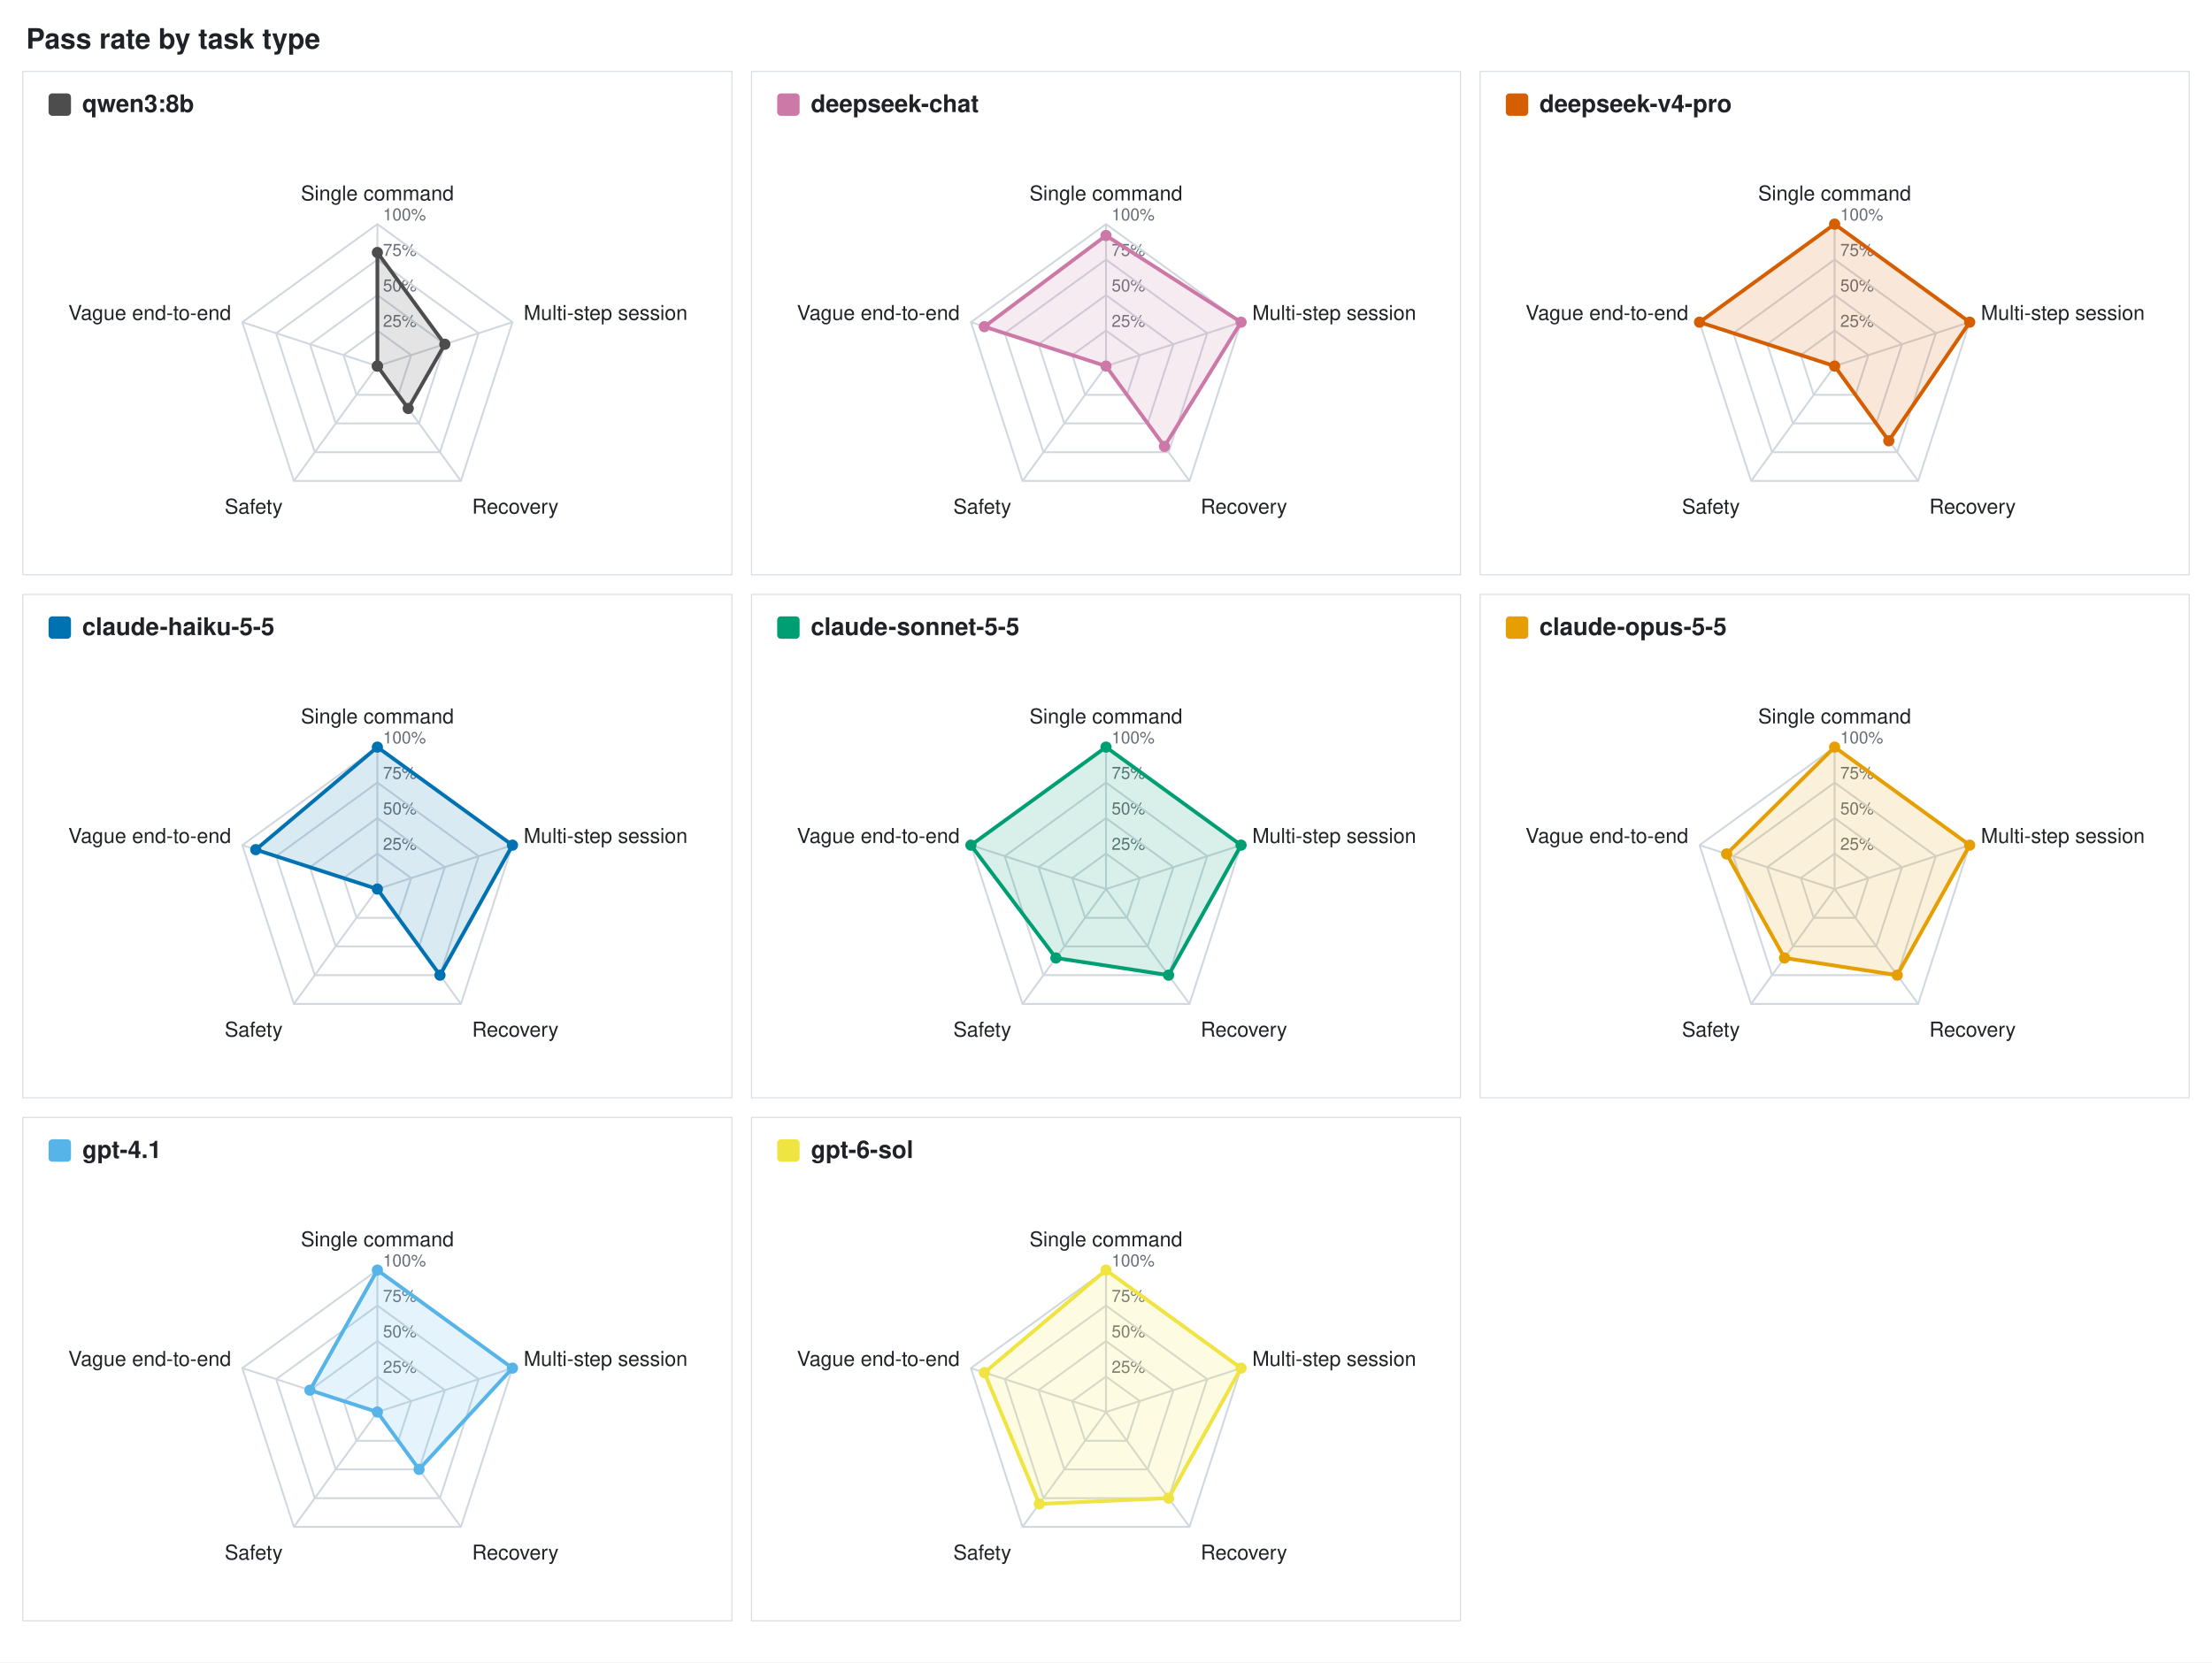
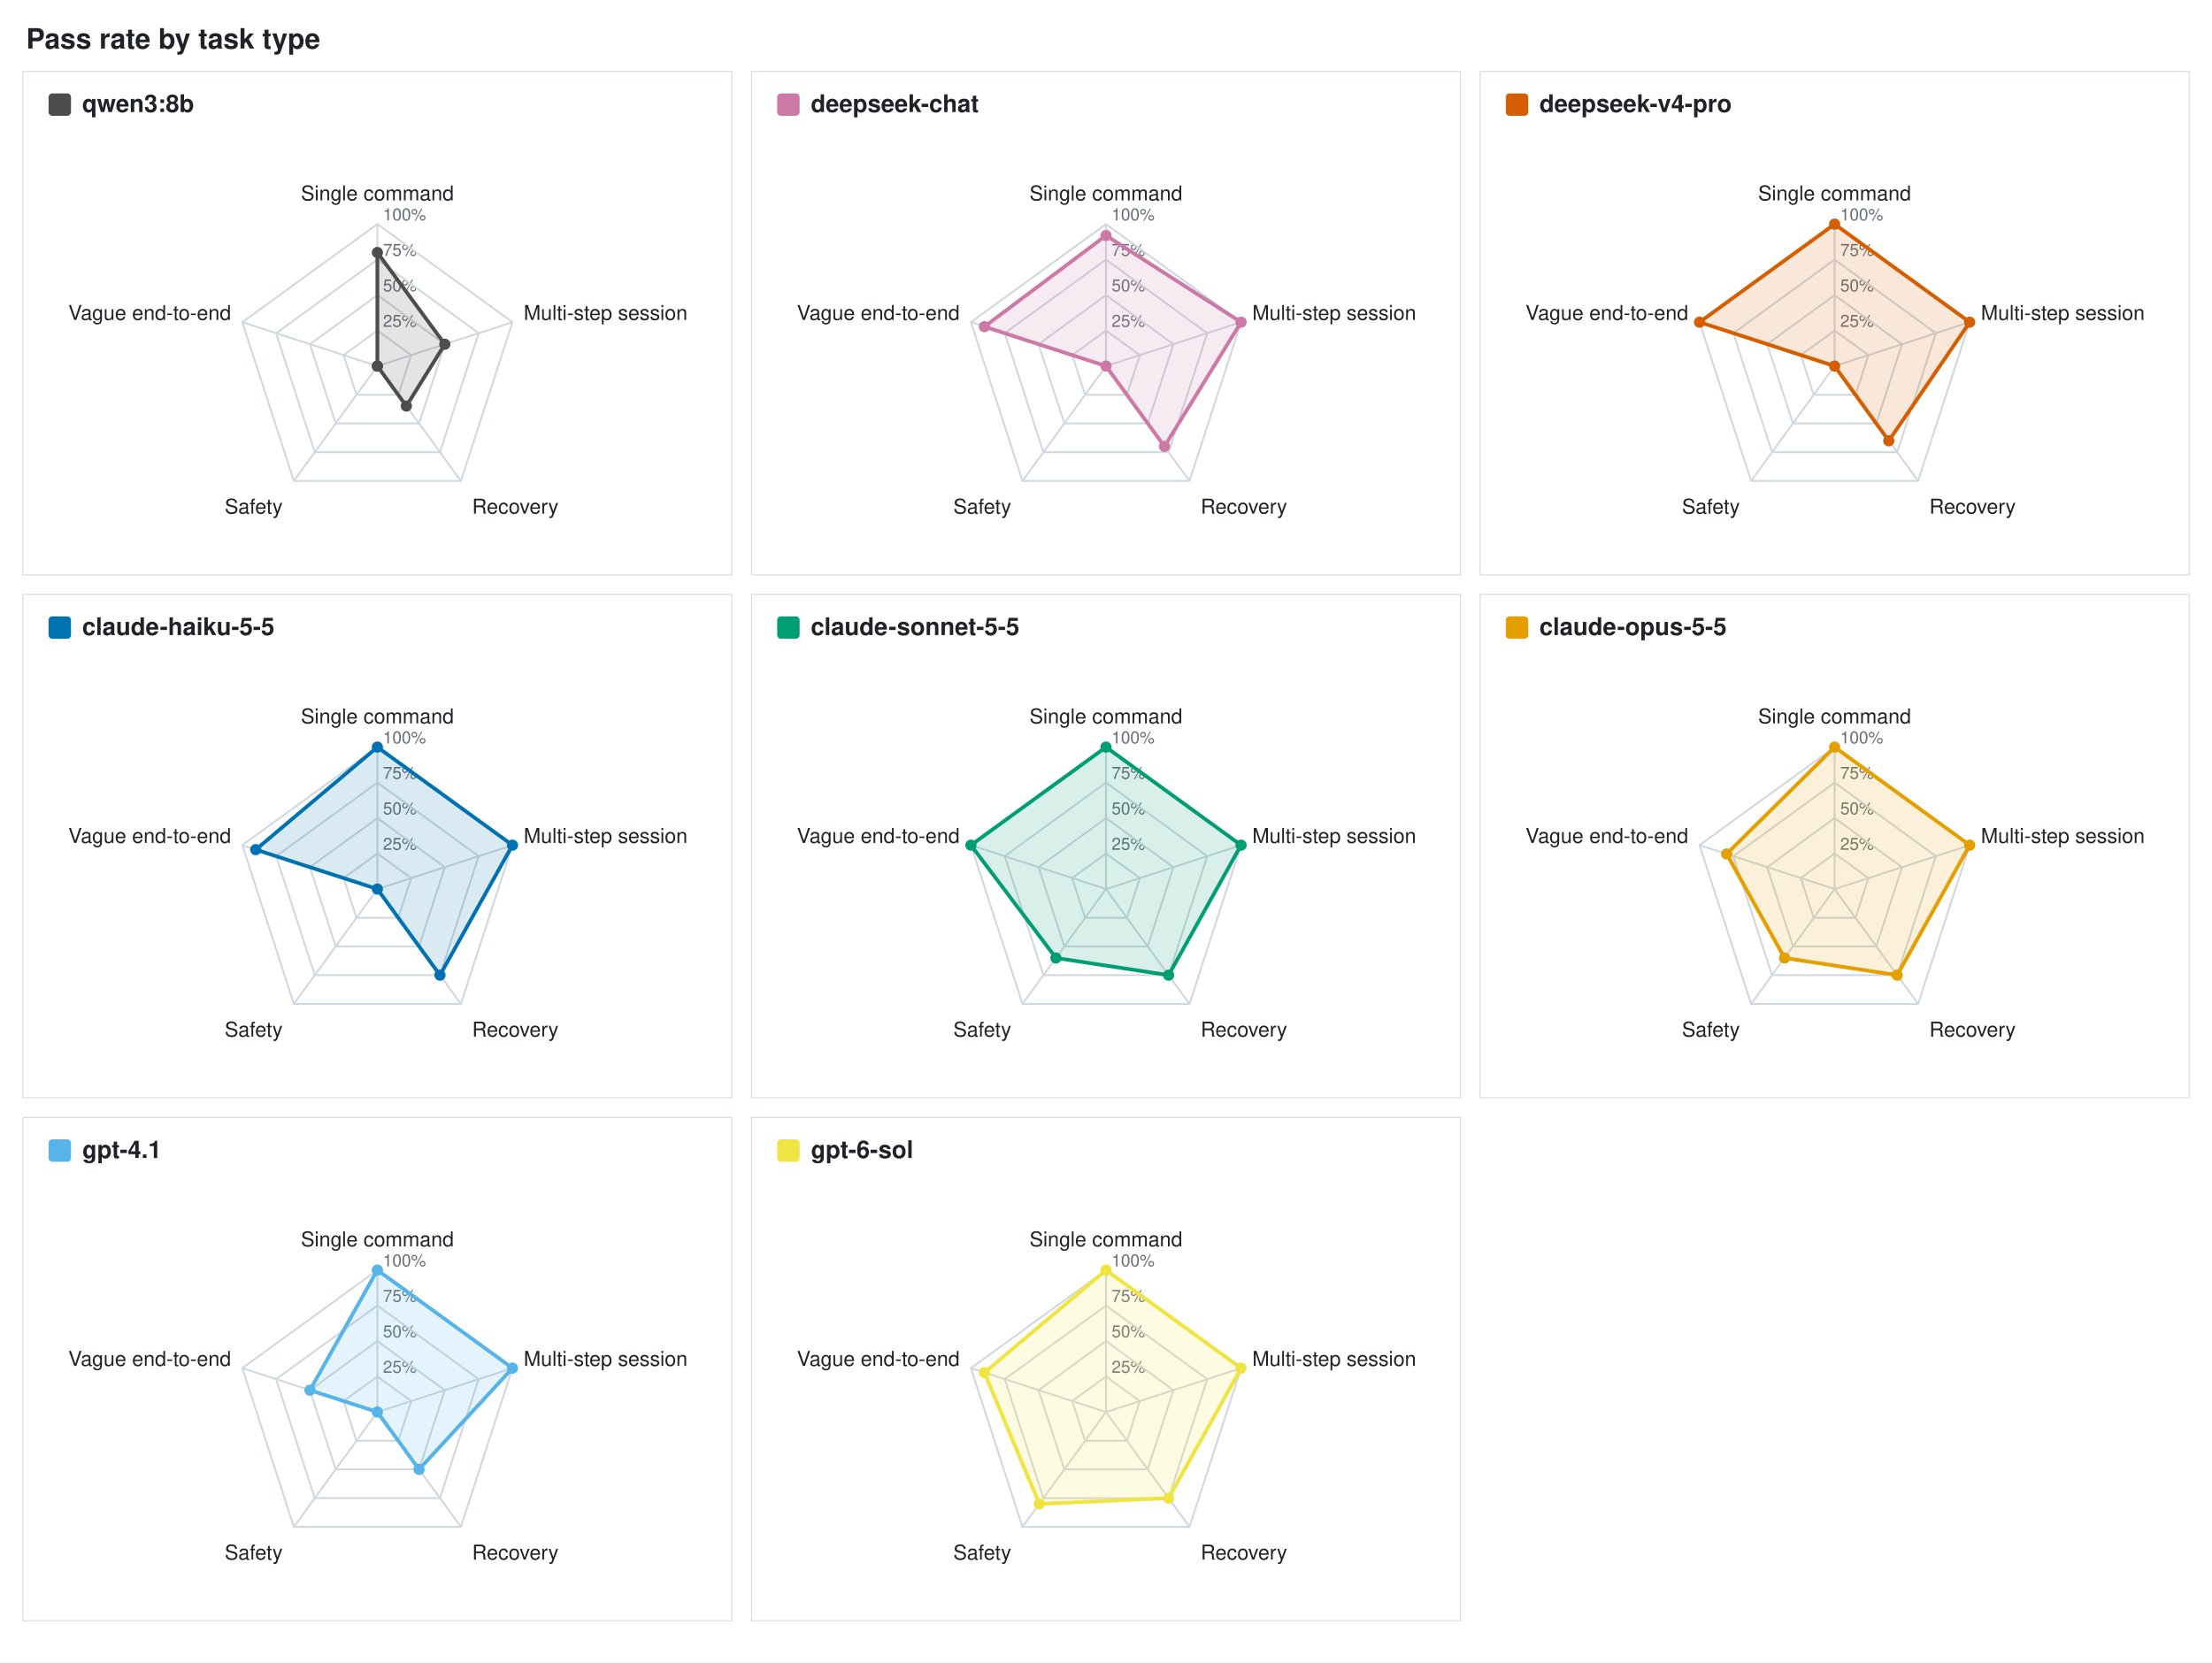
<svg xmlns="http://www.w3.org/2000/svg" width="1184" height="890" viewBox="0 0 1184 890" role="img" aria-label="Pass rate by task type, one plot per model">
  <rect width="1184" height="890" fill="#ffffff" />
  <text x="14.0" y="26.0" font-size="15" fill="#1f2328" text-anchor="start" font-weight="bold" font-family="-apple-system, 'Segoe UI', Helvetica, Arial, sans-serif">Pass rate by task type</text>
  <svg x="12" y="38" width="380" height="270" viewBox="0 0 380 270">
    <rect width="380" height="270" fill="#ffffff" stroke="#d0d7de" />
    <rect x="14" y="12" width="12" height="12" rx="2" fill="#4D4D4D" />
    <text x="32.0" y="22.0" font-size="13" fill="#1f2328" text-anchor="start" font-weight="bold" font-family="-apple-system, 'Segoe UI', Helvetica, Arial, sans-serif">qwen3:8b</text>
    <polygon points="190.0,139.0 208.1,152.1 201.2,173.4 178.8,173.4 171.9,152.1" fill="none" stroke="#d0d7de" stroke-width="1" />
    <text x="193.0" y="137.0" font-size="9" fill="#656d76" text-anchor="start" font-weight="normal" font-family="-apple-system, 'Segoe UI', Helvetica, Arial, sans-serif">25%</text>
    <polygon points="190.0,120.0 226.1,146.3 212.3,188.7 167.7,188.7 153.9,146.3" fill="none" stroke="#d0d7de" stroke-width="1" />
    <text x="193.0" y="118.0" font-size="9" fill="#656d76" text-anchor="start" font-weight="normal" font-family="-apple-system, 'Segoe UI', Helvetica, Arial, sans-serif">50%</text>
    <polygon points="190.0,101.0 244.2,140.4 223.5,204.1 156.5,204.1 135.8,140.4" fill="none" stroke="#d0d7de" stroke-width="1" />
    <text x="193.0" y="99.0" font-size="9" fill="#656d76" text-anchor="start" font-weight="normal" font-family="-apple-system, 'Segoe UI', Helvetica, Arial, sans-serif">75%</text>
    <polygon points="190.0,82.0 262.3,134.5 234.7,219.5 145.3,219.5 117.7,134.5" fill="none" stroke="#d0d7de" stroke-width="1" />
    <text x="193.0" y="80.0" font-size="9" fill="#656d76" text-anchor="start" font-weight="normal" font-family="-apple-system, 'Segoe UI', Helvetica, Arial, sans-serif">100%</text>
    <line x1="190.0" y1="158" x2="190.0" y2="82.0" stroke="#d0d7de" stroke-width="1" />
    <text x="190.0" y="69.3" font-size="11" fill="#1f2328" text-anchor="middle" font-weight="normal" font-family="-apple-system, 'Segoe UI', Helvetica, Arial, sans-serif">Single command</text>
    <line x1="190.0" y1="158" x2="262.3" y2="134.5" stroke="#d0d7de" stroke-width="1" />
    <text x="268.3" y="133.3" font-size="11" fill="#1f2328" text-anchor="start" font-weight="normal" font-family="-apple-system, 'Segoe UI', Helvetica, Arial, sans-serif">Multi-step session</text>
    <line x1="190.0" y1="158" x2="234.7" y2="219.5" stroke="#d0d7de" stroke-width="1" />
    <text x="240.7" y="237.0" font-size="11" fill="#1f2328" text-anchor="start" font-weight="normal" font-family="-apple-system, 'Segoe UI', Helvetica, Arial, sans-serif">Recovery</text>
    <line x1="190.0" y1="158" x2="145.3" y2="219.5" stroke="#d0d7de" stroke-width="1" />
    <text x="139.3" y="237.0" font-size="11" fill="#1f2328" text-anchor="end" font-weight="normal" font-family="-apple-system, 'Segoe UI', Helvetica, Arial, sans-serif">Safety</text>
    <line x1="190.0" y1="158" x2="117.7" y2="134.5" stroke="#d0d7de" stroke-width="1" />
    <text x="111.7" y="133.3" font-size="11" fill="#1f2328" text-anchor="end" font-weight="normal" font-family="-apple-system, 'Segoe UI', Helvetica, Arial, sans-serif">Vague end-to-end</text>
-     <polygon points="190.0,97.2 226.1,146.3 206.5,180.7 190.0,158.0 190.0,158.0" fill="#4D4D4D" fill-opacity="0.15" stroke="#4D4D4D" stroke-width="2" />
+     <polygon points="190.0,97.2 226.1,146.3 205.5,179.4 190.0,158.0 190.0,158.0" fill="#4D4D4D" fill-opacity="0.15" stroke="#4D4D4D" stroke-width="2" />
    <circle cx="190.0" cy="97.2" r="3" fill="#4D4D4D" />
    <circle cx="226.1" cy="146.3" r="3" fill="#4D4D4D" />
-     <circle cx="206.5" cy="180.7" r="3" fill="#4D4D4D" />
+     <circle cx="205.5" cy="179.4" r="3" fill="#4D4D4D" />
    <circle cx="190.0" cy="158.0" r="3" fill="#4D4D4D" />
    <circle cx="190.0" cy="158.0" r="3" fill="#4D4D4D" />
  </svg>
  <svg x="402" y="38" width="380" height="270" viewBox="0 0 380 270">
    <rect width="380" height="270" fill="#ffffff" stroke="#d0d7de" />
    <rect x="14" y="12" width="12" height="12" rx="2" fill="#CC79A7" />
    <text x="32.0" y="22.0" font-size="13" fill="#1f2328" text-anchor="start" font-weight="bold" font-family="-apple-system, 'Segoe UI', Helvetica, Arial, sans-serif">deepseek-chat</text>
    <polygon points="190.0,139.0 208.1,152.1 201.2,173.4 178.8,173.4 171.9,152.1" fill="none" stroke="#d0d7de" stroke-width="1" />
    <text x="193.0" y="137.0" font-size="9" fill="#656d76" text-anchor="start" font-weight="normal" font-family="-apple-system, 'Segoe UI', Helvetica, Arial, sans-serif">25%</text>
    <polygon points="190.0,120.0 226.1,146.3 212.3,188.7 167.7,188.7 153.9,146.3" fill="none" stroke="#d0d7de" stroke-width="1" />
    <text x="193.0" y="118.0" font-size="9" fill="#656d76" text-anchor="start" font-weight="normal" font-family="-apple-system, 'Segoe UI', Helvetica, Arial, sans-serif">50%</text>
    <polygon points="190.0,101.0 244.2,140.4 223.5,204.1 156.5,204.1 135.8,140.4" fill="none" stroke="#d0d7de" stroke-width="1" />
    <text x="193.0" y="99.0" font-size="9" fill="#656d76" text-anchor="start" font-weight="normal" font-family="-apple-system, 'Segoe UI', Helvetica, Arial, sans-serif">75%</text>
    <polygon points="190.0,82.0 262.3,134.5 234.7,219.5 145.3,219.5 117.7,134.5" fill="none" stroke="#d0d7de" stroke-width="1" />
    <text x="193.0" y="80.0" font-size="9" fill="#656d76" text-anchor="start" font-weight="normal" font-family="-apple-system, 'Segoe UI', Helvetica, Arial, sans-serif">100%</text>
    <line x1="190.0" y1="158" x2="190.0" y2="82.0" stroke="#d0d7de" stroke-width="1" />
    <text x="190.0" y="69.3" font-size="11" fill="#1f2328" text-anchor="middle" font-weight="normal" font-family="-apple-system, 'Segoe UI', Helvetica, Arial, sans-serif">Single command</text>
    <line x1="190.0" y1="158" x2="262.3" y2="134.5" stroke="#d0d7de" stroke-width="1" />
    <text x="268.3" y="133.3" font-size="11" fill="#1f2328" text-anchor="start" font-weight="normal" font-family="-apple-system, 'Segoe UI', Helvetica, Arial, sans-serif">Multi-step session</text>
    <line x1="190.0" y1="158" x2="234.7" y2="219.5" stroke="#d0d7de" stroke-width="1" />
    <text x="240.7" y="237.0" font-size="11" fill="#1f2328" text-anchor="start" font-weight="normal" font-family="-apple-system, 'Segoe UI', Helvetica, Arial, sans-serif">Recovery</text>
    <line x1="190.0" y1="158" x2="145.3" y2="219.5" stroke="#d0d7de" stroke-width="1" />
    <text x="139.3" y="237.0" font-size="11" fill="#1f2328" text-anchor="end" font-weight="normal" font-family="-apple-system, 'Segoe UI', Helvetica, Arial, sans-serif">Safety</text>
    <line x1="190.0" y1="158" x2="117.7" y2="134.5" stroke="#d0d7de" stroke-width="1" />
    <text x="111.7" y="133.3" font-size="11" fill="#1f2328" text-anchor="end" font-weight="normal" font-family="-apple-system, 'Segoe UI', Helvetica, Arial, sans-serif">Vague end-to-end</text>
    <polygon points="190.0,88.1 262.3,134.5 221.3,201.0 190.0,158.0 124.9,136.9" fill="#CC79A7" fill-opacity="0.15" stroke="#CC79A7" stroke-width="2" />
    <circle cx="190.0" cy="88.1" r="3" fill="#CC79A7" />
    <circle cx="262.3" cy="134.5" r="3" fill="#CC79A7" />
    <circle cx="221.3" cy="201.0" r="3" fill="#CC79A7" />
    <circle cx="190.0" cy="158.0" r="3" fill="#CC79A7" />
    <circle cx="124.9" cy="136.9" r="3" fill="#CC79A7" />
  </svg>
  <svg x="792" y="38" width="380" height="270" viewBox="0 0 380 270">
    <rect width="380" height="270" fill="#ffffff" stroke="#d0d7de" />
    <rect x="14" y="12" width="12" height="12" rx="2" fill="#D55E00" />
    <text x="32.0" y="22.0" font-size="13" fill="#1f2328" text-anchor="start" font-weight="bold" font-family="-apple-system, 'Segoe UI', Helvetica, Arial, sans-serif">deepseek-v4-pro</text>
    <polygon points="190.0,139.0 208.1,152.1 201.2,173.4 178.8,173.4 171.9,152.1" fill="none" stroke="#d0d7de" stroke-width="1" />
    <text x="193.0" y="137.0" font-size="9" fill="#656d76" text-anchor="start" font-weight="normal" font-family="-apple-system, 'Segoe UI', Helvetica, Arial, sans-serif">25%</text>
    <polygon points="190.0,120.0 226.1,146.3 212.3,188.7 167.7,188.7 153.9,146.3" fill="none" stroke="#d0d7de" stroke-width="1" />
    <text x="193.0" y="118.0" font-size="9" fill="#656d76" text-anchor="start" font-weight="normal" font-family="-apple-system, 'Segoe UI', Helvetica, Arial, sans-serif">50%</text>
    <polygon points="190.0,101.0 244.2,140.4 223.5,204.1 156.5,204.1 135.8,140.4" fill="none" stroke="#d0d7de" stroke-width="1" />
    <text x="193.0" y="99.0" font-size="9" fill="#656d76" text-anchor="start" font-weight="normal" font-family="-apple-system, 'Segoe UI', Helvetica, Arial, sans-serif">75%</text>
    <polygon points="190.0,82.0 262.3,134.5 234.7,219.5 145.3,219.5 117.7,134.5" fill="none" stroke="#d0d7de" stroke-width="1" />
    <text x="193.0" y="80.0" font-size="9" fill="#656d76" text-anchor="start" font-weight="normal" font-family="-apple-system, 'Segoe UI', Helvetica, Arial, sans-serif">100%</text>
    <line x1="190.0" y1="158" x2="190.0" y2="82.0" stroke="#d0d7de" stroke-width="1" />
    <text x="190.0" y="69.3" font-size="11" fill="#1f2328" text-anchor="middle" font-weight="normal" font-family="-apple-system, 'Segoe UI', Helvetica, Arial, sans-serif">Single command</text>
    <line x1="190.0" y1="158" x2="262.3" y2="134.5" stroke="#d0d7de" stroke-width="1" />
    <text x="268.3" y="133.3" font-size="11" fill="#1f2328" text-anchor="start" font-weight="normal" font-family="-apple-system, 'Segoe UI', Helvetica, Arial, sans-serif">Multi-step session</text>
    <line x1="190.0" y1="158" x2="234.7" y2="219.5" stroke="#d0d7de" stroke-width="1" />
    <text x="240.7" y="237.0" font-size="11" fill="#1f2328" text-anchor="start" font-weight="normal" font-family="-apple-system, 'Segoe UI', Helvetica, Arial, sans-serif">Recovery</text>
    <line x1="190.0" y1="158" x2="145.3" y2="219.5" stroke="#d0d7de" stroke-width="1" />
    <text x="139.3" y="237.0" font-size="11" fill="#1f2328" text-anchor="end" font-weight="normal" font-family="-apple-system, 'Segoe UI', Helvetica, Arial, sans-serif">Safety</text>
    <line x1="190.0" y1="158" x2="117.7" y2="134.5" stroke="#d0d7de" stroke-width="1" />
    <text x="111.7" y="133.3" font-size="11" fill="#1f2328" text-anchor="end" font-weight="normal" font-family="-apple-system, 'Segoe UI', Helvetica, Arial, sans-serif">Vague end-to-end</text>
    <polygon points="190.0,82.0 262.3,134.5 219.0,198.0 190.0,158.0 117.7,134.5" fill="#D55E00" fill-opacity="0.15" stroke="#D55E00" stroke-width="2" />
    <circle cx="190.0" cy="82.0" r="3" fill="#D55E00" />
    <circle cx="262.3" cy="134.5" r="3" fill="#D55E00" />
    <circle cx="219.0" cy="198.0" r="3" fill="#D55E00" />
    <circle cx="190.0" cy="158.0" r="3" fill="#D55E00" />
    <circle cx="117.7" cy="134.5" r="3" fill="#D55E00" />
  </svg>
  <svg x="12" y="318" width="380" height="270" viewBox="0 0 380 270">
    <rect width="380" height="270" fill="#ffffff" stroke="#d0d7de" />
    <rect x="14" y="12" width="12" height="12" rx="2" fill="#0072B2" />
    <text x="32.0" y="22.0" font-size="13" fill="#1f2328" text-anchor="start" font-weight="bold" font-family="-apple-system, 'Segoe UI', Helvetica, Arial, sans-serif">claude-haiku-5-5</text>
    <polygon points="190.0,139.0 208.1,152.1 201.2,173.4 178.8,173.4 171.9,152.1" fill="none" stroke="#d0d7de" stroke-width="1" />
    <text x="193.0" y="137.0" font-size="9" fill="#656d76" text-anchor="start" font-weight="normal" font-family="-apple-system, 'Segoe UI', Helvetica, Arial, sans-serif">25%</text>
    <polygon points="190.0,120.0 226.1,146.3 212.3,188.7 167.7,188.7 153.9,146.3" fill="none" stroke="#d0d7de" stroke-width="1" />
    <text x="193.0" y="118.0" font-size="9" fill="#656d76" text-anchor="start" font-weight="normal" font-family="-apple-system, 'Segoe UI', Helvetica, Arial, sans-serif">50%</text>
    <polygon points="190.0,101.0 244.2,140.4 223.5,204.1 156.5,204.1 135.8,140.4" fill="none" stroke="#d0d7de" stroke-width="1" />
    <text x="193.0" y="99.0" font-size="9" fill="#656d76" text-anchor="start" font-weight="normal" font-family="-apple-system, 'Segoe UI', Helvetica, Arial, sans-serif">75%</text>
    <polygon points="190.0,82.0 262.3,134.5 234.7,219.5 145.3,219.5 117.7,134.5" fill="none" stroke="#d0d7de" stroke-width="1" />
    <text x="193.0" y="80.0" font-size="9" fill="#656d76" text-anchor="start" font-weight="normal" font-family="-apple-system, 'Segoe UI', Helvetica, Arial, sans-serif">100%</text>
    <line x1="190.0" y1="158" x2="190.0" y2="82.0" stroke="#d0d7de" stroke-width="1" />
    <text x="190.0" y="69.3" font-size="11" fill="#1f2328" text-anchor="middle" font-weight="normal" font-family="-apple-system, 'Segoe UI', Helvetica, Arial, sans-serif">Single command</text>
    <line x1="190.0" y1="158" x2="262.3" y2="134.5" stroke="#d0d7de" stroke-width="1" />
    <text x="268.3" y="133.3" font-size="11" fill="#1f2328" text-anchor="start" font-weight="normal" font-family="-apple-system, 'Segoe UI', Helvetica, Arial, sans-serif">Multi-step session</text>
    <line x1="190.0" y1="158" x2="234.7" y2="219.5" stroke="#d0d7de" stroke-width="1" />
    <text x="240.7" y="237.0" font-size="11" fill="#1f2328" text-anchor="start" font-weight="normal" font-family="-apple-system, 'Segoe UI', Helvetica, Arial, sans-serif">Recovery</text>
    <line x1="190.0" y1="158" x2="145.3" y2="219.5" stroke="#d0d7de" stroke-width="1" />
    <text x="139.3" y="237.0" font-size="11" fill="#1f2328" text-anchor="end" font-weight="normal" font-family="-apple-system, 'Segoe UI', Helvetica, Arial, sans-serif">Safety</text>
    <line x1="190.0" y1="158" x2="117.7" y2="134.5" stroke="#d0d7de" stroke-width="1" />
    <text x="111.7" y="133.3" font-size="11" fill="#1f2328" text-anchor="end" font-weight="normal" font-family="-apple-system, 'Segoe UI', Helvetica, Arial, sans-serif">Vague end-to-end</text>
    <polygon points="190.0,82.0 262.3,134.5 223.5,204.1 190.0,158.0 124.9,136.9" fill="#0072B2" fill-opacity="0.15" stroke="#0072B2" stroke-width="2" />
    <circle cx="190.0" cy="82.0" r="3" fill="#0072B2" />
    <circle cx="262.3" cy="134.5" r="3" fill="#0072B2" />
    <circle cx="223.5" cy="204.1" r="3" fill="#0072B2" />
    <circle cx="190.0" cy="158.0" r="3" fill="#0072B2" />
    <circle cx="124.9" cy="136.9" r="3" fill="#0072B2" />
  </svg>
  <svg x="402" y="318" width="380" height="270" viewBox="0 0 380 270">
    <rect width="380" height="270" fill="#ffffff" stroke="#d0d7de" />
    <rect x="14" y="12" width="12" height="12" rx="2" fill="#009E73" />
    <text x="32.0" y="22.0" font-size="13" fill="#1f2328" text-anchor="start" font-weight="bold" font-family="-apple-system, 'Segoe UI', Helvetica, Arial, sans-serif">claude-sonnet-5-5</text>
    <polygon points="190.0,139.0 208.1,152.1 201.2,173.4 178.8,173.4 171.9,152.1" fill="none" stroke="#d0d7de" stroke-width="1" />
    <text x="193.0" y="137.0" font-size="9" fill="#656d76" text-anchor="start" font-weight="normal" font-family="-apple-system, 'Segoe UI', Helvetica, Arial, sans-serif">25%</text>
    <polygon points="190.0,120.0 226.1,146.3 212.3,188.7 167.7,188.7 153.9,146.3" fill="none" stroke="#d0d7de" stroke-width="1" />
    <text x="193.0" y="118.0" font-size="9" fill="#656d76" text-anchor="start" font-weight="normal" font-family="-apple-system, 'Segoe UI', Helvetica, Arial, sans-serif">50%</text>
    <polygon points="190.0,101.0 244.2,140.4 223.5,204.1 156.5,204.1 135.8,140.4" fill="none" stroke="#d0d7de" stroke-width="1" />
    <text x="193.0" y="99.0" font-size="9" fill="#656d76" text-anchor="start" font-weight="normal" font-family="-apple-system, 'Segoe UI', Helvetica, Arial, sans-serif">75%</text>
    <polygon points="190.0,82.0 262.3,134.5 234.7,219.5 145.3,219.5 117.7,134.5" fill="none" stroke="#d0d7de" stroke-width="1" />
    <text x="193.0" y="80.0" font-size="9" fill="#656d76" text-anchor="start" font-weight="normal" font-family="-apple-system, 'Segoe UI', Helvetica, Arial, sans-serif">100%</text>
    <line x1="190.0" y1="158" x2="190.0" y2="82.0" stroke="#d0d7de" stroke-width="1" />
    <text x="190.0" y="69.3" font-size="11" fill="#1f2328" text-anchor="middle" font-weight="normal" font-family="-apple-system, 'Segoe UI', Helvetica, Arial, sans-serif">Single command</text>
    <line x1="190.0" y1="158" x2="262.3" y2="134.5" stroke="#d0d7de" stroke-width="1" />
    <text x="268.3" y="133.3" font-size="11" fill="#1f2328" text-anchor="start" font-weight="normal" font-family="-apple-system, 'Segoe UI', Helvetica, Arial, sans-serif">Multi-step session</text>
    <line x1="190.0" y1="158" x2="234.7" y2="219.5" stroke="#d0d7de" stroke-width="1" />
    <text x="240.7" y="237.0" font-size="11" fill="#1f2328" text-anchor="start" font-weight="normal" font-family="-apple-system, 'Segoe UI', Helvetica, Arial, sans-serif">Recovery</text>
    <line x1="190.0" y1="158" x2="145.3" y2="219.5" stroke="#d0d7de" stroke-width="1" />
    <text x="139.3" y="237.0" font-size="11" fill="#1f2328" text-anchor="end" font-weight="normal" font-family="-apple-system, 'Segoe UI', Helvetica, Arial, sans-serif">Safety</text>
    <line x1="190.0" y1="158" x2="117.7" y2="134.5" stroke="#d0d7de" stroke-width="1" />
    <text x="111.7" y="133.3" font-size="11" fill="#1f2328" text-anchor="end" font-weight="normal" font-family="-apple-system, 'Segoe UI', Helvetica, Arial, sans-serif">Vague end-to-end</text>
    <polygon points="190.0,82.0 262.3,134.5 223.5,204.1 163.2,194.9 117.7,134.5" fill="#009E73" fill-opacity="0.15" stroke="#009E73" stroke-width="2" />
    <circle cx="190.0" cy="82.0" r="3" fill="#009E73" />
    <circle cx="262.3" cy="134.5" r="3" fill="#009E73" />
    <circle cx="223.5" cy="204.1" r="3" fill="#009E73" />
    <circle cx="163.2" cy="194.9" r="3" fill="#009E73" />
    <circle cx="117.7" cy="134.5" r="3" fill="#009E73" />
  </svg>
  <svg x="792" y="318" width="380" height="270" viewBox="0 0 380 270">
    <rect width="380" height="270" fill="#ffffff" stroke="#d0d7de" />
    <rect x="14" y="12" width="12" height="12" rx="2" fill="#E69F00" />
    <text x="32.0" y="22.0" font-size="13" fill="#1f2328" text-anchor="start" font-weight="bold" font-family="-apple-system, 'Segoe UI', Helvetica, Arial, sans-serif">claude-opus-5-5</text>
    <polygon points="190.0,139.0 208.1,152.1 201.2,173.4 178.8,173.4 171.9,152.1" fill="none" stroke="#d0d7de" stroke-width="1" />
    <text x="193.0" y="137.0" font-size="9" fill="#656d76" text-anchor="start" font-weight="normal" font-family="-apple-system, 'Segoe UI', Helvetica, Arial, sans-serif">25%</text>
    <polygon points="190.0,120.0 226.1,146.3 212.3,188.7 167.7,188.7 153.9,146.3" fill="none" stroke="#d0d7de" stroke-width="1" />
    <text x="193.0" y="118.0" font-size="9" fill="#656d76" text-anchor="start" font-weight="normal" font-family="-apple-system, 'Segoe UI', Helvetica, Arial, sans-serif">50%</text>
    <polygon points="190.0,101.0 244.2,140.4 223.5,204.1 156.5,204.1 135.8,140.4" fill="none" stroke="#d0d7de" stroke-width="1" />
    <text x="193.0" y="99.0" font-size="9" fill="#656d76" text-anchor="start" font-weight="normal" font-family="-apple-system, 'Segoe UI', Helvetica, Arial, sans-serif">75%</text>
    <polygon points="190.0,82.0 262.3,134.5 234.7,219.5 145.3,219.5 117.7,134.5" fill="none" stroke="#d0d7de" stroke-width="1" />
    <text x="193.0" y="80.0" font-size="9" fill="#656d76" text-anchor="start" font-weight="normal" font-family="-apple-system, 'Segoe UI', Helvetica, Arial, sans-serif">100%</text>
    <line x1="190.0" y1="158" x2="190.0" y2="82.0" stroke="#d0d7de" stroke-width="1" />
    <text x="190.0" y="69.3" font-size="11" fill="#1f2328" text-anchor="middle" font-weight="normal" font-family="-apple-system, 'Segoe UI', Helvetica, Arial, sans-serif">Single command</text>
    <line x1="190.0" y1="158" x2="262.3" y2="134.5" stroke="#d0d7de" stroke-width="1" />
    <text x="268.3" y="133.3" font-size="11" fill="#1f2328" text-anchor="start" font-weight="normal" font-family="-apple-system, 'Segoe UI', Helvetica, Arial, sans-serif">Multi-step session</text>
    <line x1="190.0" y1="158" x2="234.7" y2="219.5" stroke="#d0d7de" stroke-width="1" />
    <text x="240.7" y="237.0" font-size="11" fill="#1f2328" text-anchor="start" font-weight="normal" font-family="-apple-system, 'Segoe UI', Helvetica, Arial, sans-serif">Recovery</text>
    <line x1="190.0" y1="158" x2="145.3" y2="219.5" stroke="#d0d7de" stroke-width="1" />
    <text x="139.3" y="237.0" font-size="11" fill="#1f2328" text-anchor="end" font-weight="normal" font-family="-apple-system, 'Segoe UI', Helvetica, Arial, sans-serif">Safety</text>
    <line x1="190.0" y1="158" x2="117.7" y2="134.5" stroke="#d0d7de" stroke-width="1" />
    <text x="111.7" y="133.3" font-size="11" fill="#1f2328" text-anchor="end" font-weight="normal" font-family="-apple-system, 'Segoe UI', Helvetica, Arial, sans-serif">Vague end-to-end</text>
    <polygon points="190.0,82.0 262.3,134.5 223.5,204.1 163.2,194.9 132.2,139.2" fill="#E69F00" fill-opacity="0.15" stroke="#E69F00" stroke-width="2" />
    <circle cx="190.0" cy="82.0" r="3" fill="#E69F00" />
    <circle cx="262.3" cy="134.5" r="3" fill="#E69F00" />
    <circle cx="223.5" cy="204.1" r="3" fill="#E69F00" />
    <circle cx="163.2" cy="194.9" r="3" fill="#E69F00" />
    <circle cx="132.2" cy="139.2" r="3" fill="#E69F00" />
  </svg>
  <svg x="12" y="598" width="380" height="270" viewBox="0 0 380 270">
    <rect width="380" height="270" fill="#ffffff" stroke="#d0d7de" />
    <rect x="14" y="12" width="12" height="12" rx="2" fill="#56B4E9" />
    <text x="32.0" y="22.0" font-size="13" fill="#1f2328" text-anchor="start" font-weight="bold" font-family="-apple-system, 'Segoe UI', Helvetica, Arial, sans-serif">gpt-4.1</text>
    <polygon points="190.0,139.0 208.1,152.1 201.2,173.4 178.8,173.4 171.9,152.1" fill="none" stroke="#d0d7de" stroke-width="1" />
    <text x="193.0" y="137.0" font-size="9" fill="#656d76" text-anchor="start" font-weight="normal" font-family="-apple-system, 'Segoe UI', Helvetica, Arial, sans-serif">25%</text>
    <polygon points="190.0,120.0 226.1,146.3 212.3,188.7 167.7,188.7 153.9,146.3" fill="none" stroke="#d0d7de" stroke-width="1" />
    <text x="193.0" y="118.0" font-size="9" fill="#656d76" text-anchor="start" font-weight="normal" font-family="-apple-system, 'Segoe UI', Helvetica, Arial, sans-serif">50%</text>
    <polygon points="190.0,101.0 244.2,140.4 223.5,204.1 156.5,204.1 135.8,140.4" fill="none" stroke="#d0d7de" stroke-width="1" />
    <text x="193.0" y="99.0" font-size="9" fill="#656d76" text-anchor="start" font-weight="normal" font-family="-apple-system, 'Segoe UI', Helvetica, Arial, sans-serif">75%</text>
    <polygon points="190.0,82.0 262.3,134.5 234.7,219.5 145.3,219.5 117.7,134.5" fill="none" stroke="#d0d7de" stroke-width="1" />
    <text x="193.0" y="80.0" font-size="9" fill="#656d76" text-anchor="start" font-weight="normal" font-family="-apple-system, 'Segoe UI', Helvetica, Arial, sans-serif">100%</text>
    <line x1="190.0" y1="158" x2="190.0" y2="82.0" stroke="#d0d7de" stroke-width="1" />
    <text x="190.0" y="69.3" font-size="11" fill="#1f2328" text-anchor="middle" font-weight="normal" font-family="-apple-system, 'Segoe UI', Helvetica, Arial, sans-serif">Single command</text>
    <line x1="190.0" y1="158" x2="262.3" y2="134.5" stroke="#d0d7de" stroke-width="1" />
    <text x="268.3" y="133.3" font-size="11" fill="#1f2328" text-anchor="start" font-weight="normal" font-family="-apple-system, 'Segoe UI', Helvetica, Arial, sans-serif">Multi-step session</text>
    <line x1="190.0" y1="158" x2="234.7" y2="219.5" stroke="#d0d7de" stroke-width="1" />
    <text x="240.7" y="237.0" font-size="11" fill="#1f2328" text-anchor="start" font-weight="normal" font-family="-apple-system, 'Segoe UI', Helvetica, Arial, sans-serif">Recovery</text>
    <line x1="190.0" y1="158" x2="145.3" y2="219.5" stroke="#d0d7de" stroke-width="1" />
    <text x="139.3" y="237.0" font-size="11" fill="#1f2328" text-anchor="end" font-weight="normal" font-family="-apple-system, 'Segoe UI', Helvetica, Arial, sans-serif">Safety</text>
    <line x1="190.0" y1="158" x2="117.7" y2="134.5" stroke="#d0d7de" stroke-width="1" />
    <text x="111.7" y="133.3" font-size="11" fill="#1f2328" text-anchor="end" font-weight="normal" font-family="-apple-system, 'Segoe UI', Helvetica, Arial, sans-serif">Vague end-to-end</text>
    <polygon points="190.0,82.0 262.3,134.5 212.3,188.7 190.0,158.0 153.9,146.3" fill="#56B4E9" fill-opacity="0.15" stroke="#56B4E9" stroke-width="2" />
    <circle cx="190.0" cy="82.0" r="3" fill="#56B4E9" />
    <circle cx="262.3" cy="134.5" r="3" fill="#56B4E9" />
    <circle cx="212.3" cy="188.7" r="3" fill="#56B4E9" />
    <circle cx="190.0" cy="158.0" r="3" fill="#56B4E9" />
    <circle cx="153.9" cy="146.3" r="3" fill="#56B4E9" />
  </svg>
  <svg x="402" y="598" width="380" height="270" viewBox="0 0 380 270">
    <rect width="380" height="270" fill="#ffffff" stroke="#d0d7de" />
    <rect x="14" y="12" width="12" height="12" rx="2" fill="#F0E442" />
    <text x="32.0" y="22.0" font-size="13" fill="#1f2328" text-anchor="start" font-weight="bold" font-family="-apple-system, 'Segoe UI', Helvetica, Arial, sans-serif">gpt-6-sol</text>
    <polygon points="190.0,139.0 208.1,152.1 201.2,173.4 178.8,173.4 171.9,152.1" fill="none" stroke="#d0d7de" stroke-width="1" />
    <text x="193.0" y="137.0" font-size="9" fill="#656d76" text-anchor="start" font-weight="normal" font-family="-apple-system, 'Segoe UI', Helvetica, Arial, sans-serif">25%</text>
    <polygon points="190.0,120.0 226.1,146.3 212.3,188.7 167.7,188.7 153.9,146.3" fill="none" stroke="#d0d7de" stroke-width="1" />
    <text x="193.0" y="118.0" font-size="9" fill="#656d76" text-anchor="start" font-weight="normal" font-family="-apple-system, 'Segoe UI', Helvetica, Arial, sans-serif">50%</text>
    <polygon points="190.0,101.0 244.2,140.4 223.5,204.1 156.5,204.1 135.8,140.4" fill="none" stroke="#d0d7de" stroke-width="1" />
    <text x="193.0" y="99.0" font-size="9" fill="#656d76" text-anchor="start" font-weight="normal" font-family="-apple-system, 'Segoe UI', Helvetica, Arial, sans-serif">75%</text>
    <polygon points="190.0,82.0 262.3,134.5 234.7,219.5 145.3,219.5 117.7,134.5" fill="none" stroke="#d0d7de" stroke-width="1" />
    <text x="193.0" y="80.0" font-size="9" fill="#656d76" text-anchor="start" font-weight="normal" font-family="-apple-system, 'Segoe UI', Helvetica, Arial, sans-serif">100%</text>
    <line x1="190.0" y1="158" x2="190.0" y2="82.0" stroke="#d0d7de" stroke-width="1" />
    <text x="190.0" y="69.3" font-size="11" fill="#1f2328" text-anchor="middle" font-weight="normal" font-family="-apple-system, 'Segoe UI', Helvetica, Arial, sans-serif">Single command</text>
    <line x1="190.0" y1="158" x2="262.3" y2="134.5" stroke="#d0d7de" stroke-width="1" />
    <text x="268.3" y="133.3" font-size="11" fill="#1f2328" text-anchor="start" font-weight="normal" font-family="-apple-system, 'Segoe UI', Helvetica, Arial, sans-serif">Multi-step session</text>
    <line x1="190.0" y1="158" x2="234.7" y2="219.5" stroke="#d0d7de" stroke-width="1" />
    <text x="240.7" y="237.0" font-size="11" fill="#1f2328" text-anchor="start" font-weight="normal" font-family="-apple-system, 'Segoe UI', Helvetica, Arial, sans-serif">Recovery</text>
    <line x1="190.0" y1="158" x2="145.3" y2="219.5" stroke="#d0d7de" stroke-width="1" />
    <text x="139.3" y="237.0" font-size="11" fill="#1f2328" text-anchor="end" font-weight="normal" font-family="-apple-system, 'Segoe UI', Helvetica, Arial, sans-serif">Safety</text>
    <line x1="190.0" y1="158" x2="117.7" y2="134.5" stroke="#d0d7de" stroke-width="1" />
    <text x="111.7" y="133.3" font-size="11" fill="#1f2328" text-anchor="end" font-weight="normal" font-family="-apple-system, 'Segoe UI', Helvetica, Arial, sans-serif">Vague end-to-end</text>
    <polygon points="190.0,82.0 262.3,134.5 223.5,204.1 154.3,207.2 124.9,136.9" fill="#F0E442" fill-opacity="0.15" stroke="#F0E442" stroke-width="2" />
    <circle cx="190.0" cy="82.0" r="3" fill="#F0E442" />
    <circle cx="262.3" cy="134.5" r="3" fill="#F0E442" />
    <circle cx="223.5" cy="204.1" r="3" fill="#F0E442" />
    <circle cx="154.3" cy="207.2" r="3" fill="#F0E442" />
    <circle cx="124.9" cy="136.9" r="3" fill="#F0E442" />
  </svg>
</svg>
